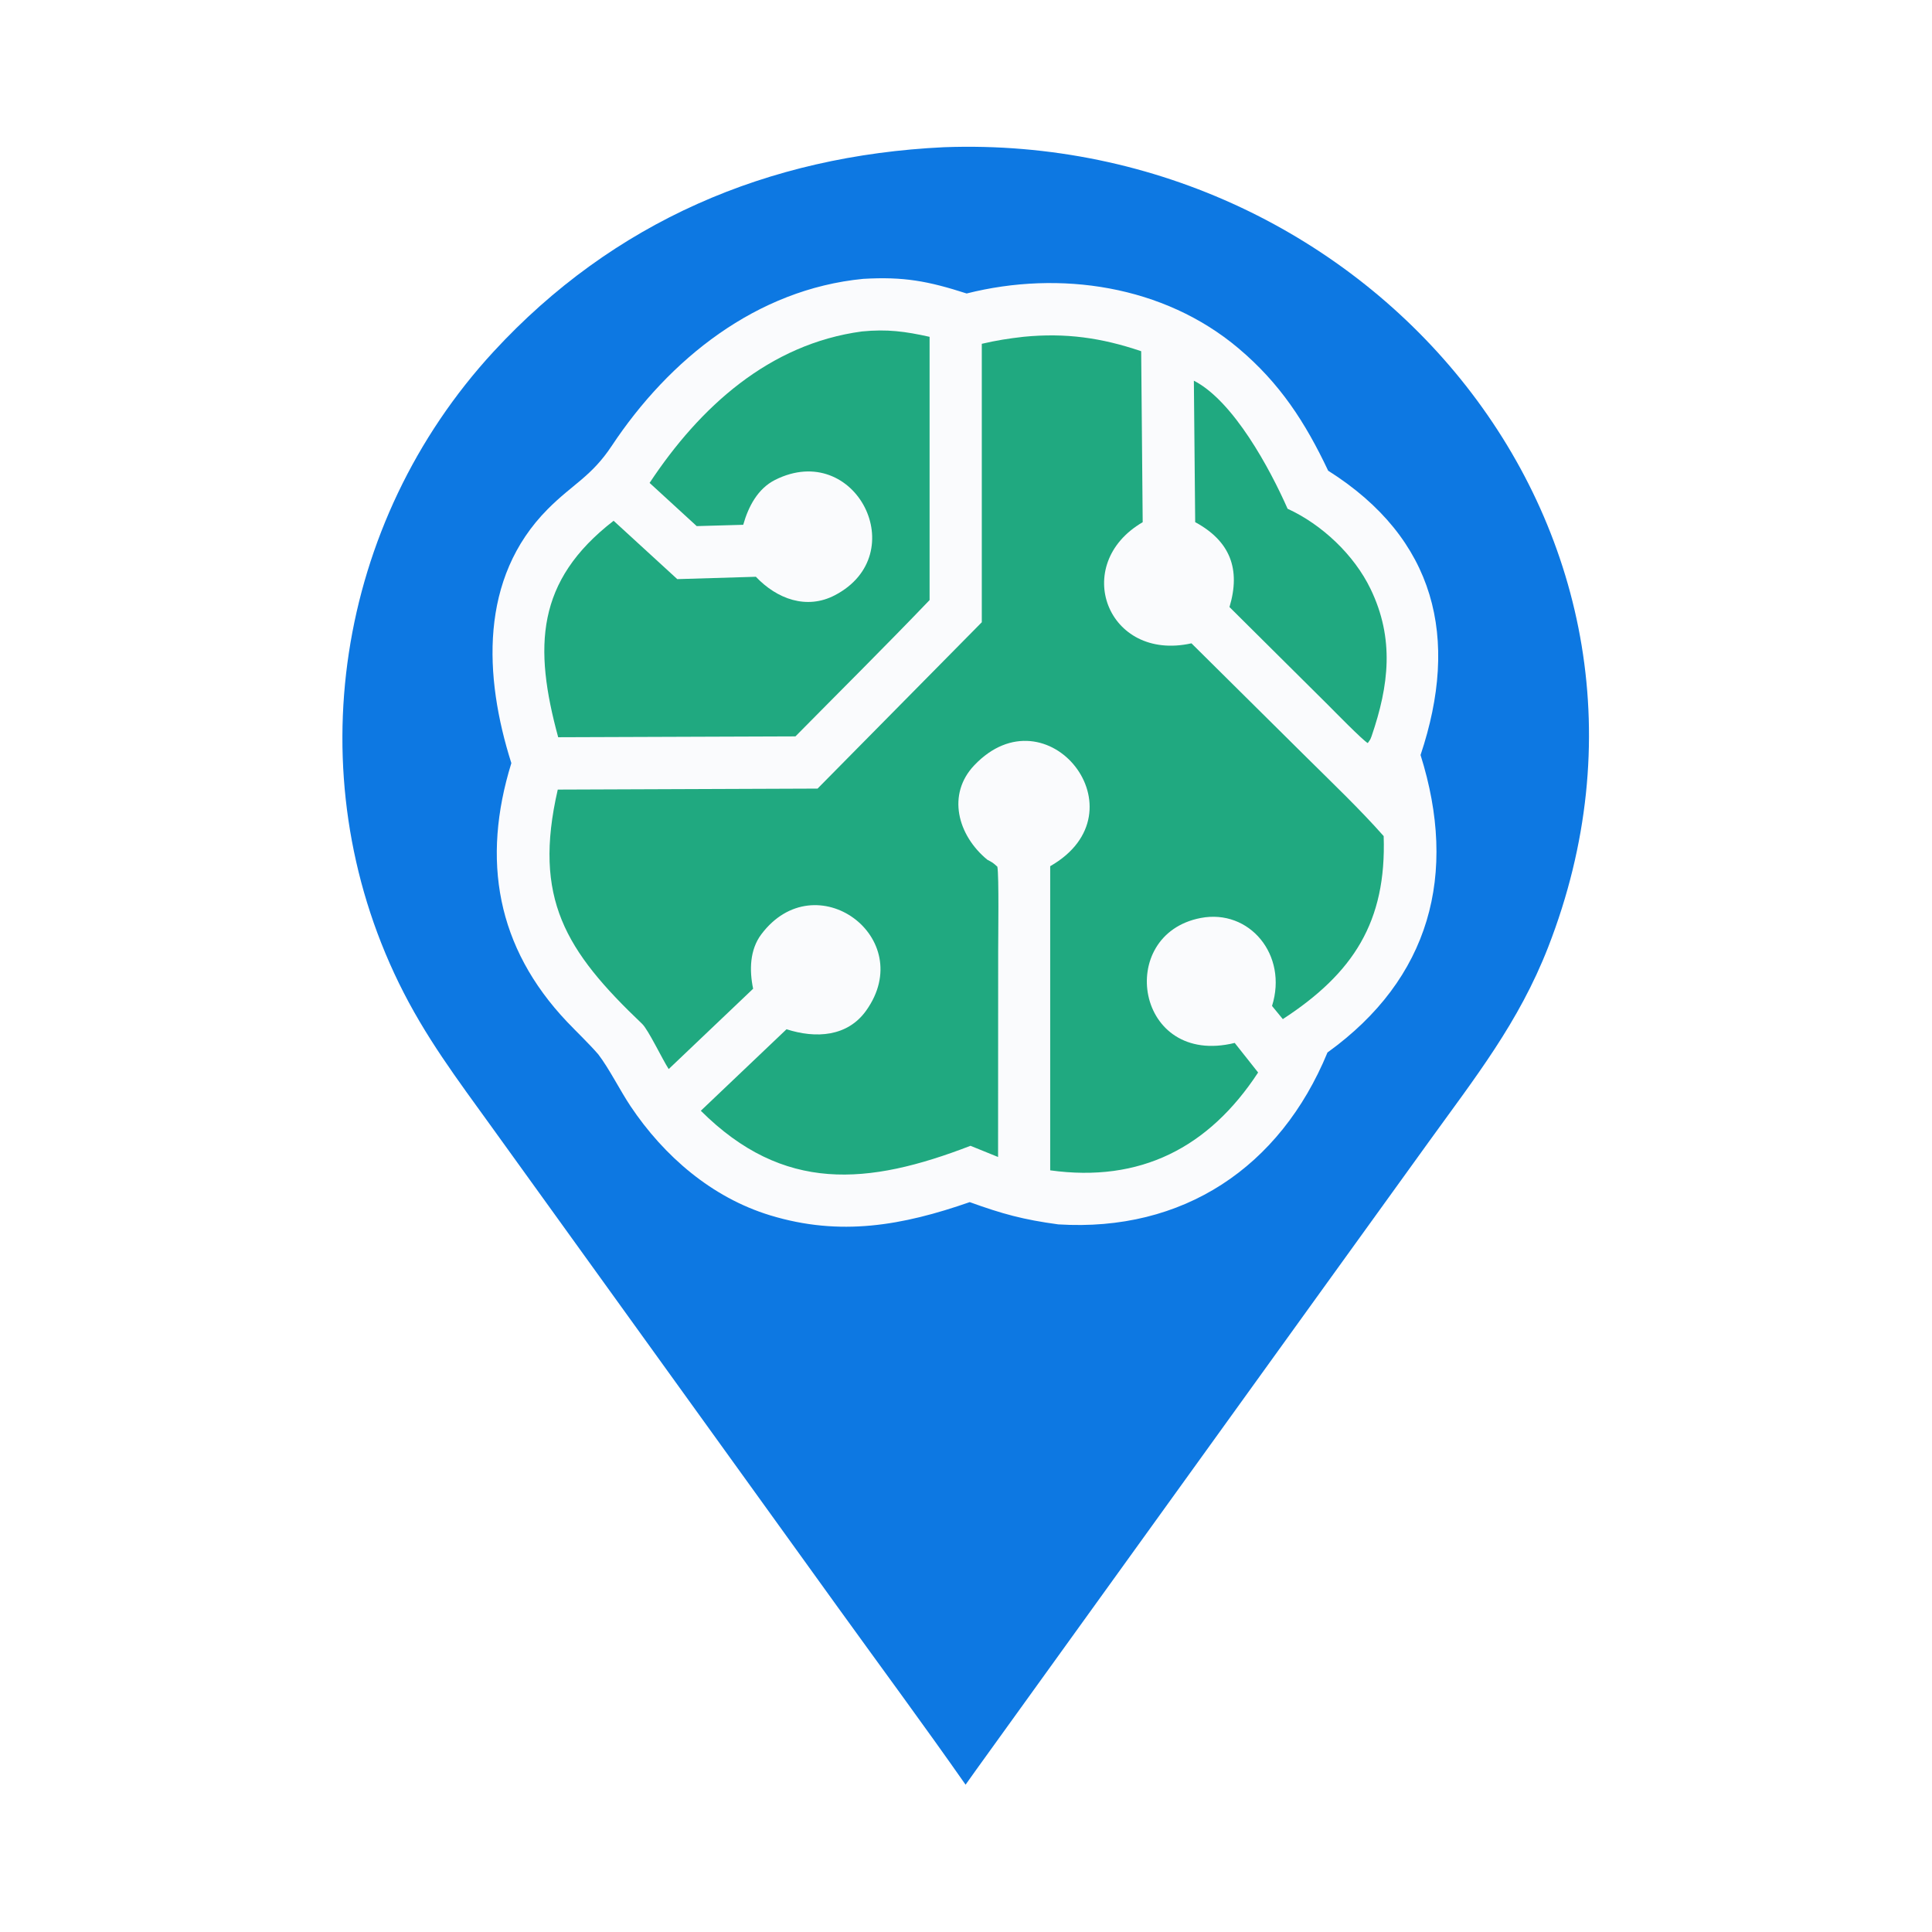
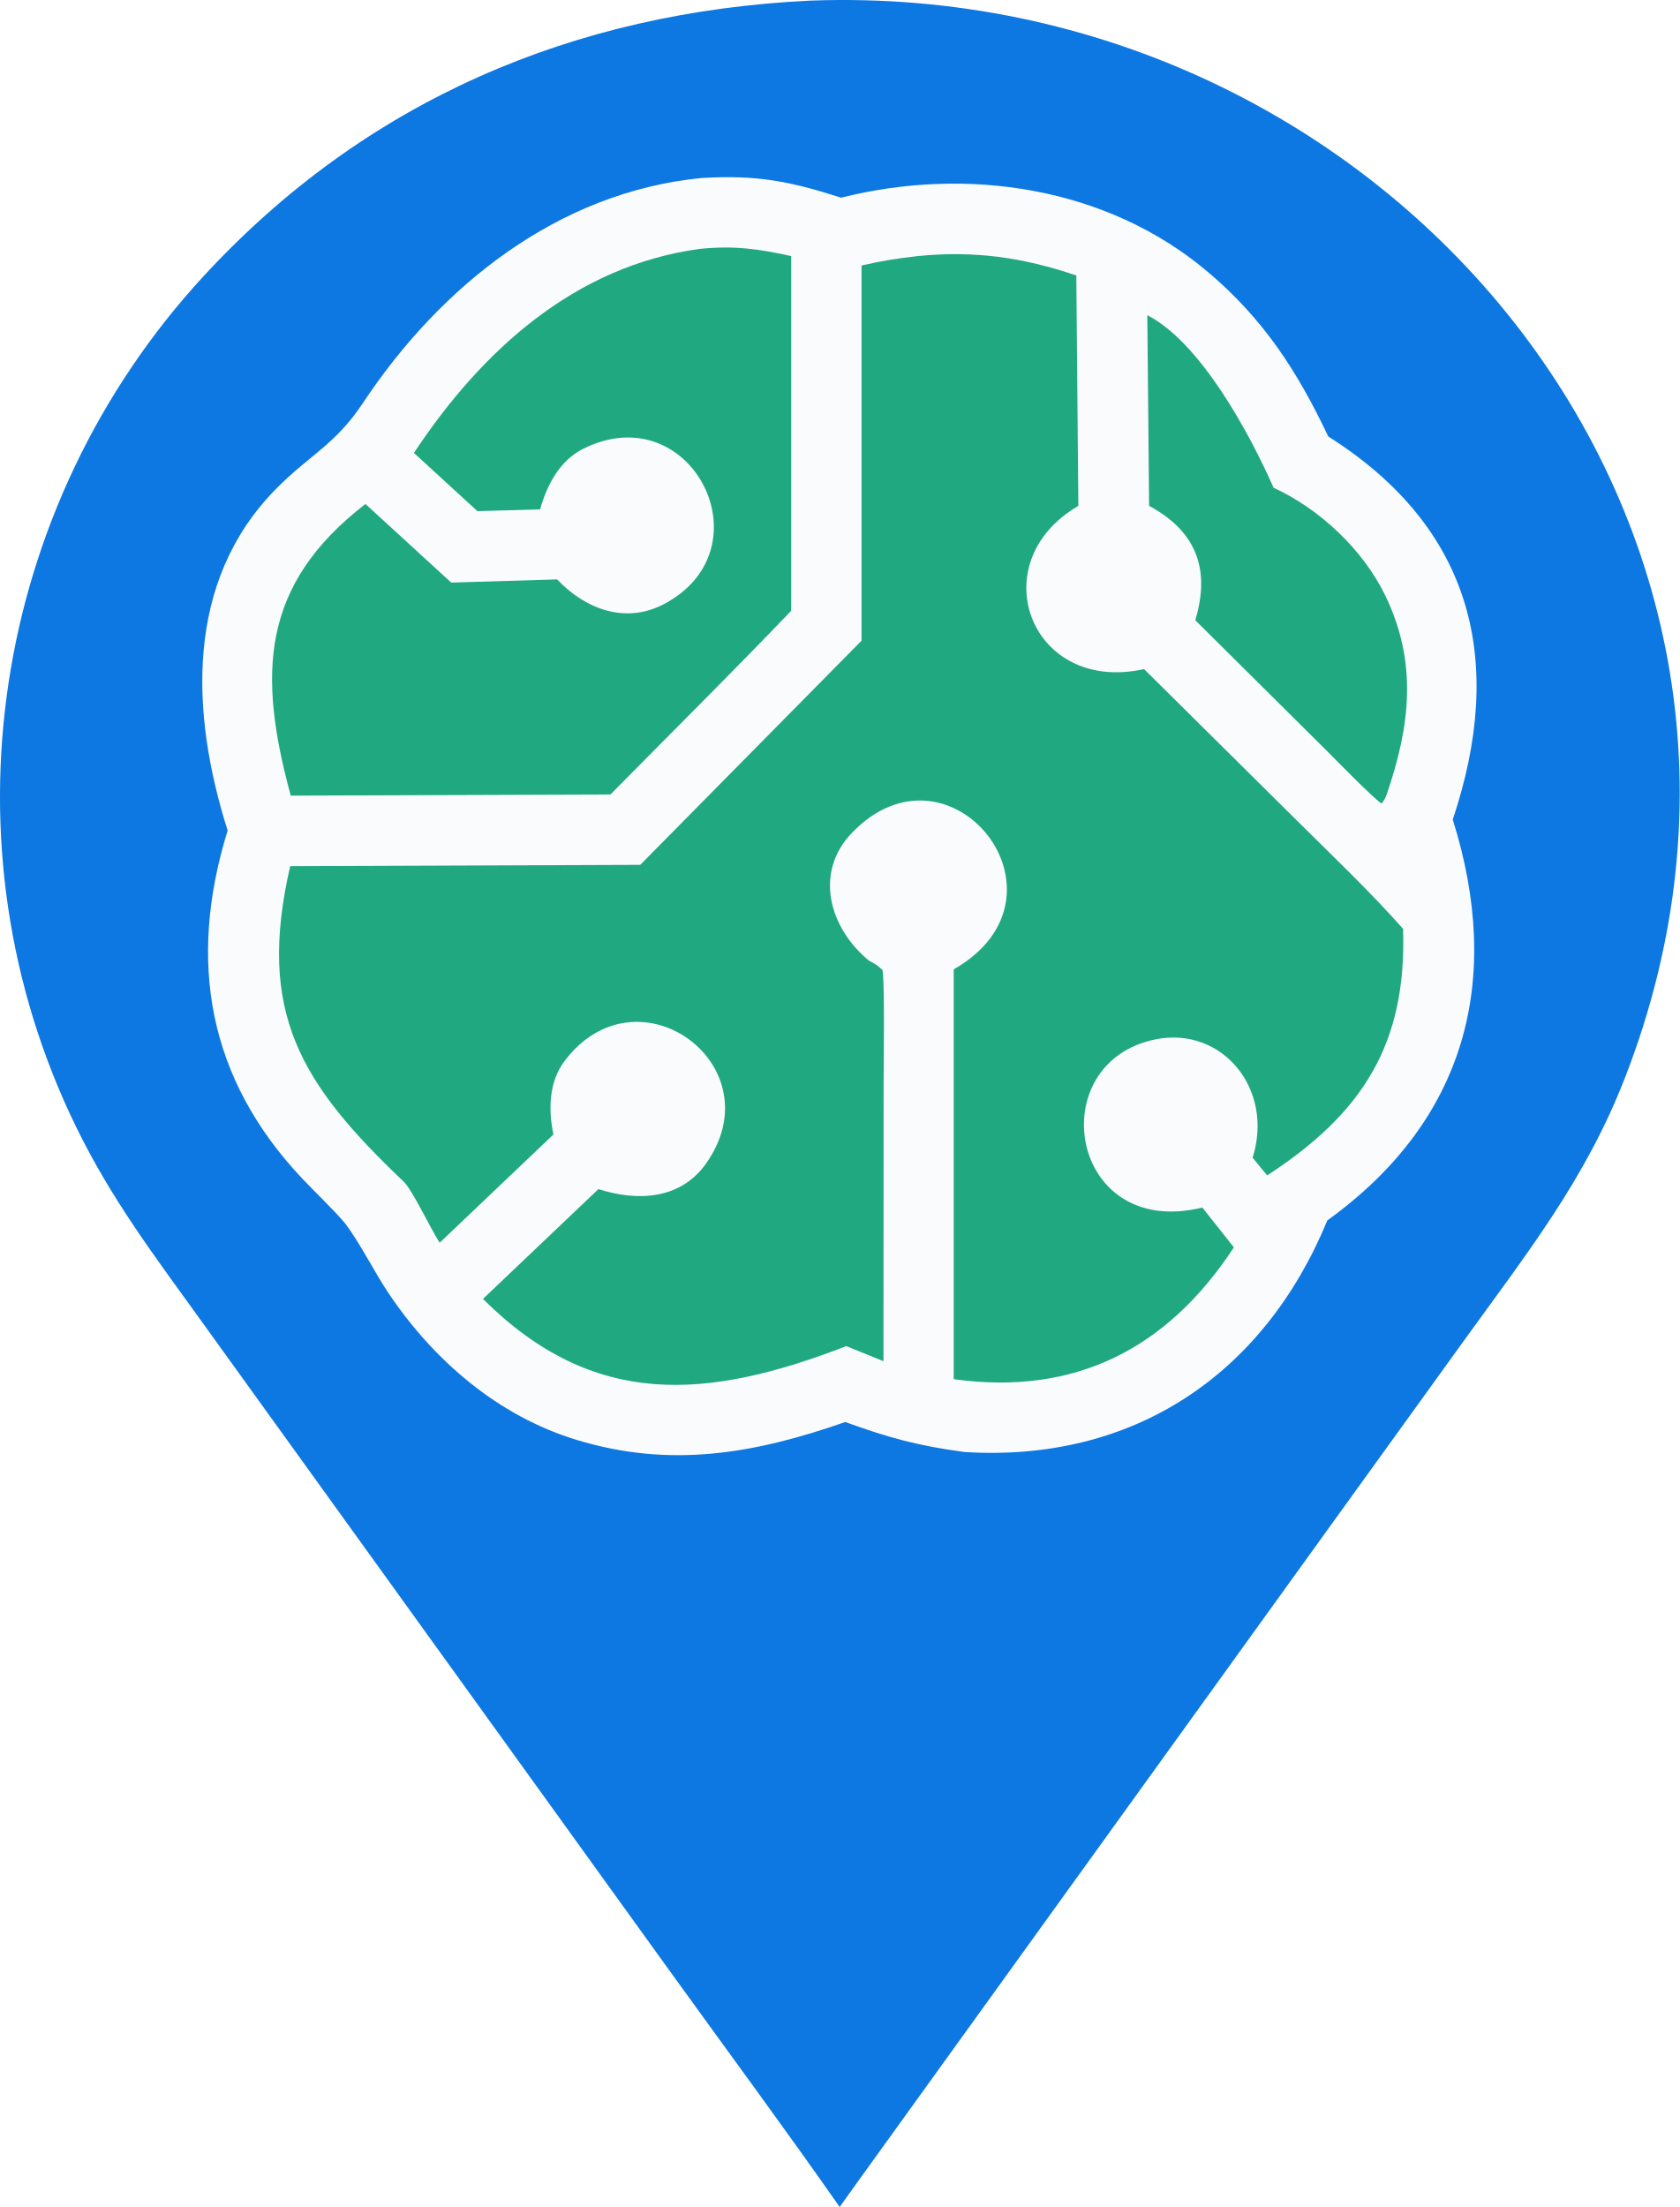
- <svg xmlns="http://www.w3.org/2000/svg" version="1.1" id="Layer_1" x="0px" y="0px" viewBox="0 0 4096 4095" style="enable-background:new 0 0 4096 4095;" xml:space="preserve">
+ <svg xmlns="http://www.w3.org/2000/svg" version="1.1" id="Layer_1" x="0px" y="0px" style="enable-background:new 0 0 4096 4095;" xml:space="preserve" viewBox="725.93 311.15 2642.87 3472.55">
  <style type="text/css">
	.st0{fill:#0D78E2;}
	.st1{fill:#20A980;}
	.st2{fill:#2F3945;}
	.st3{fill:#FAFBFD;}
</style>
  <g>
    <g>
      <path class="st0" d="M2001.2,312.1c904.6-33.4,1622.4,820.4,1281,1696c-62.5,160.3-154.5,275.9-253.8,413.7l-237.3,329    l-722.3,1002.4l-21.7,30.5c-87.3-124.8-180.4-250.7-269.8-374.7l-535.1-742.5l-199.2-276.4c-74.1-102.8-141.7-191.9-197.5-306.2    c-216.4-443.4-132.9-976,200.5-1338C1300.4,469.9,1627.7,329.9,2001.2,312.1z" />
      <path class="st3" d="M1830,591.2c86.1-5,137.2,4.6,219.4,31c197.5-49.8,417.7-17.3,576,116c88.1,74.1,141.8,157,190.4,259.7    c228.4,144.4,278.9,354.9,195.9,602.8c79.5,252.7,20.4,473.9-197.3,630.6c-100.7,244.2-306.8,380.9-570.7,364.5    c-74.2-10-118.6-22.2-187.8-47.2c-142.4,49.6-274.3,73.4-423.1,28c-123.6-37.7-224.9-125.2-296-231.4    c-22.5-33.7-45-79.3-68.4-109.9c-20.8-23.9-44.5-46.2-66.3-69.1c-149.3-157.7-181.5-343-118-548.3    c-58.2-183.5-68.2-392.1,77-538.4c53-53.4,92.4-68.8,135.7-134C1419,761.1,1603.8,613.2,1830,591.2z" />
      <path class="st1" d="M2170.3,714c89.1-8.7,165.2,2.1,249.1,30.6l3.2,362.5c-153.3,89.3-75.5,296.6,103.4,256.8l243.4,241.2    c54.4,54,113.8,110.5,164.1,167.5c6.1,182-64.5,290.7-213.8,388l-22.9-27.9c34.1-108.4-48.1-206.3-151.2-186.5    c-181.8,34.9-138.3,316.5,72.1,264.9l49.6,62.7c-104.9,160.1-250.5,233.8-440.8,207.4l0-644.8c202.3-115.6-6.7-376.1-160.9-214    c-58.6,61.6-35.5,148.4,27.6,200.3c11.5,6.1,11.7,6.1,21.3,14.8c3.6,19.1,1.7,150.3,1.7,179l-0.2,436.4l-58.5-23.7    c-217.3,83.8-396.4,100.3-571.7-74.3l181.7-172.8c62.1,20,129.2,16,168.8-39.5c110.6-154.9-107.5-314.6-222.3-161.7    c-24.5,32.6-25.5,76.1-17.3,115.3l-179,170.3c-13.5-20.7-43.2-83.3-56.3-95.8c-162.7-154.8-231.9-266.1-178.9-496.7l550.8-2.1    l348.2-352.7l0-590.3C2113.8,721.4,2137.4,717.8,2170.3,714z" />
      <path class="st1" d="M1827.4,702.7c53.5-5.3,91.7-0.1,143.4,11.4l0,558.1c-92.5,96.6-190.3,193.6-284.4,289l-503,1.8    c-52.1-191.2-47.4-331.4,117.5-458.9l135,123.7l166.6-5c44.9,47.3,107.7,70.3,167.4,39.2c166.9-87,43.7-329.9-126.6-244.6    c-36.8,18.5-56.7,56.6-67.6,95.2l-98.6,2.8l-99.9-91.6C1483.5,863.1,1630.6,729.1,1827.4,702.7z" />
      <path class="st1" d="M2531.1,807.1c84.2,43.1,161.7,187.6,198.7,271.5c72.8,33.4,140.9,97.6,175.8,169.8    c51.2,105.9,39,205,2.4,312c-3.4,9-2.6,6.9-8.2,15c-10.5-5.6-73-69.6-84.8-81.4l-208.4-207c24.1-80.2,1.6-139.8-72.7-180    L2531.1,807.1z" />
    </g>
  </g>
</svg>
